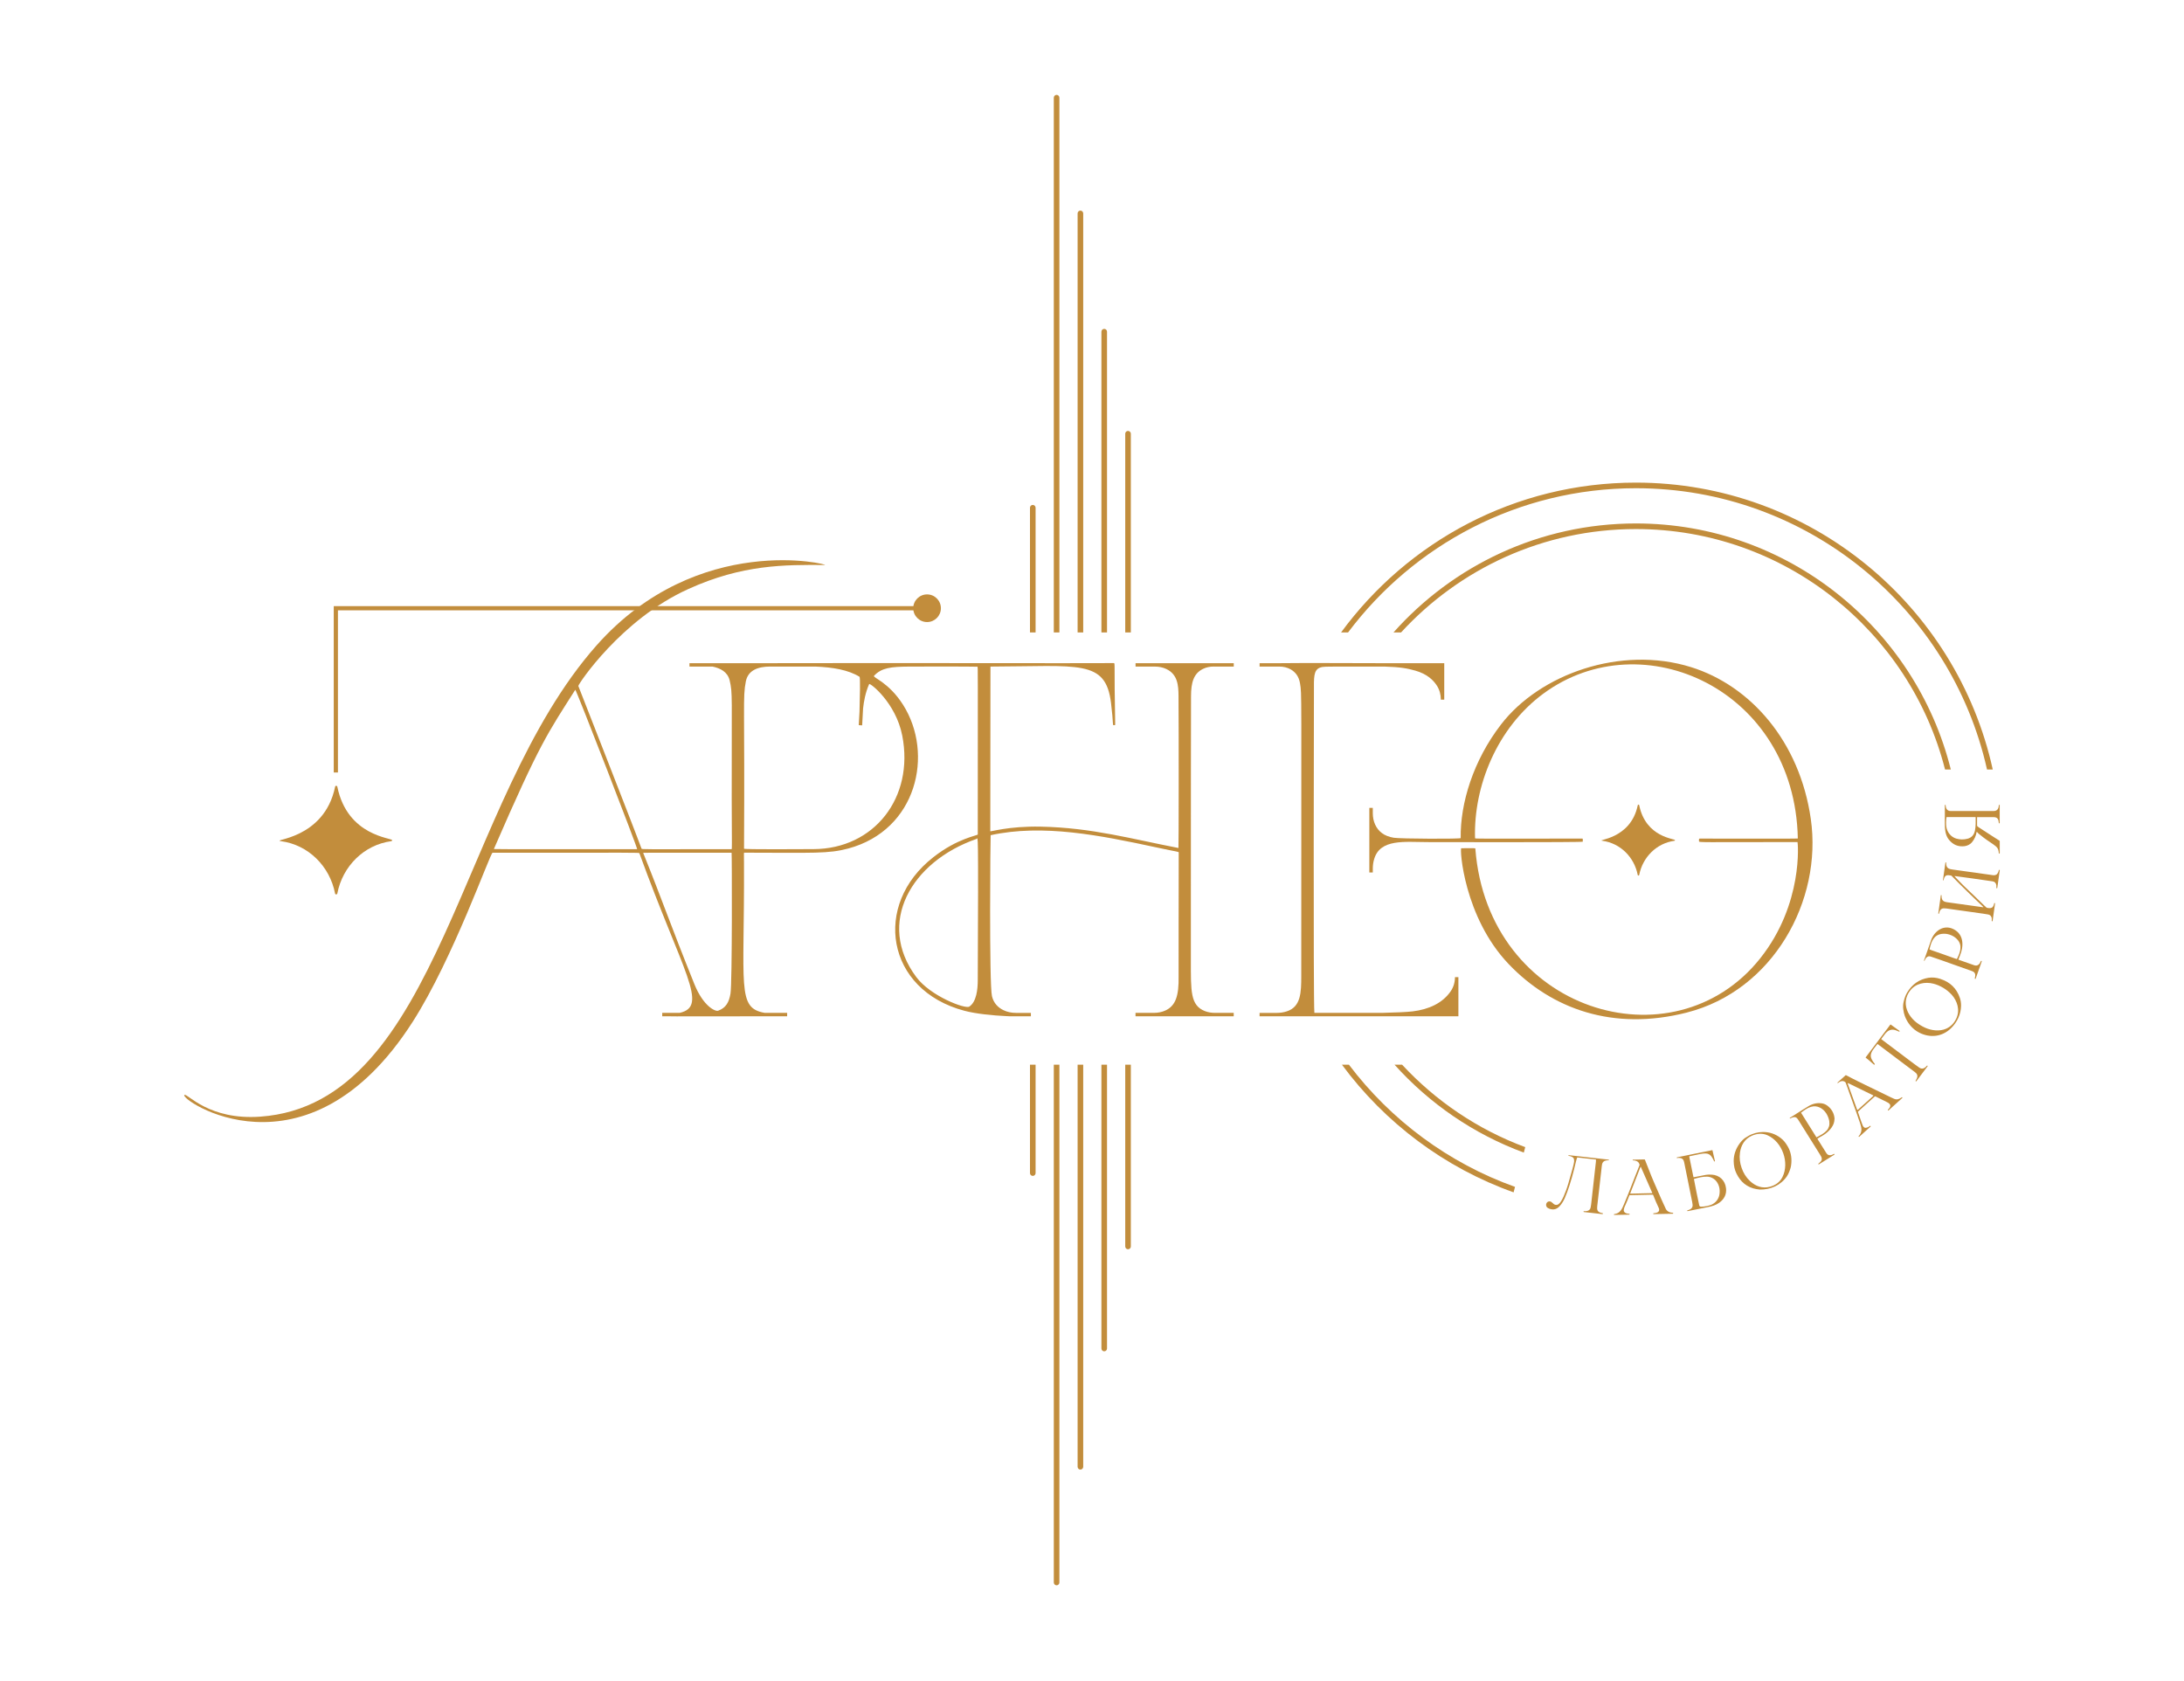
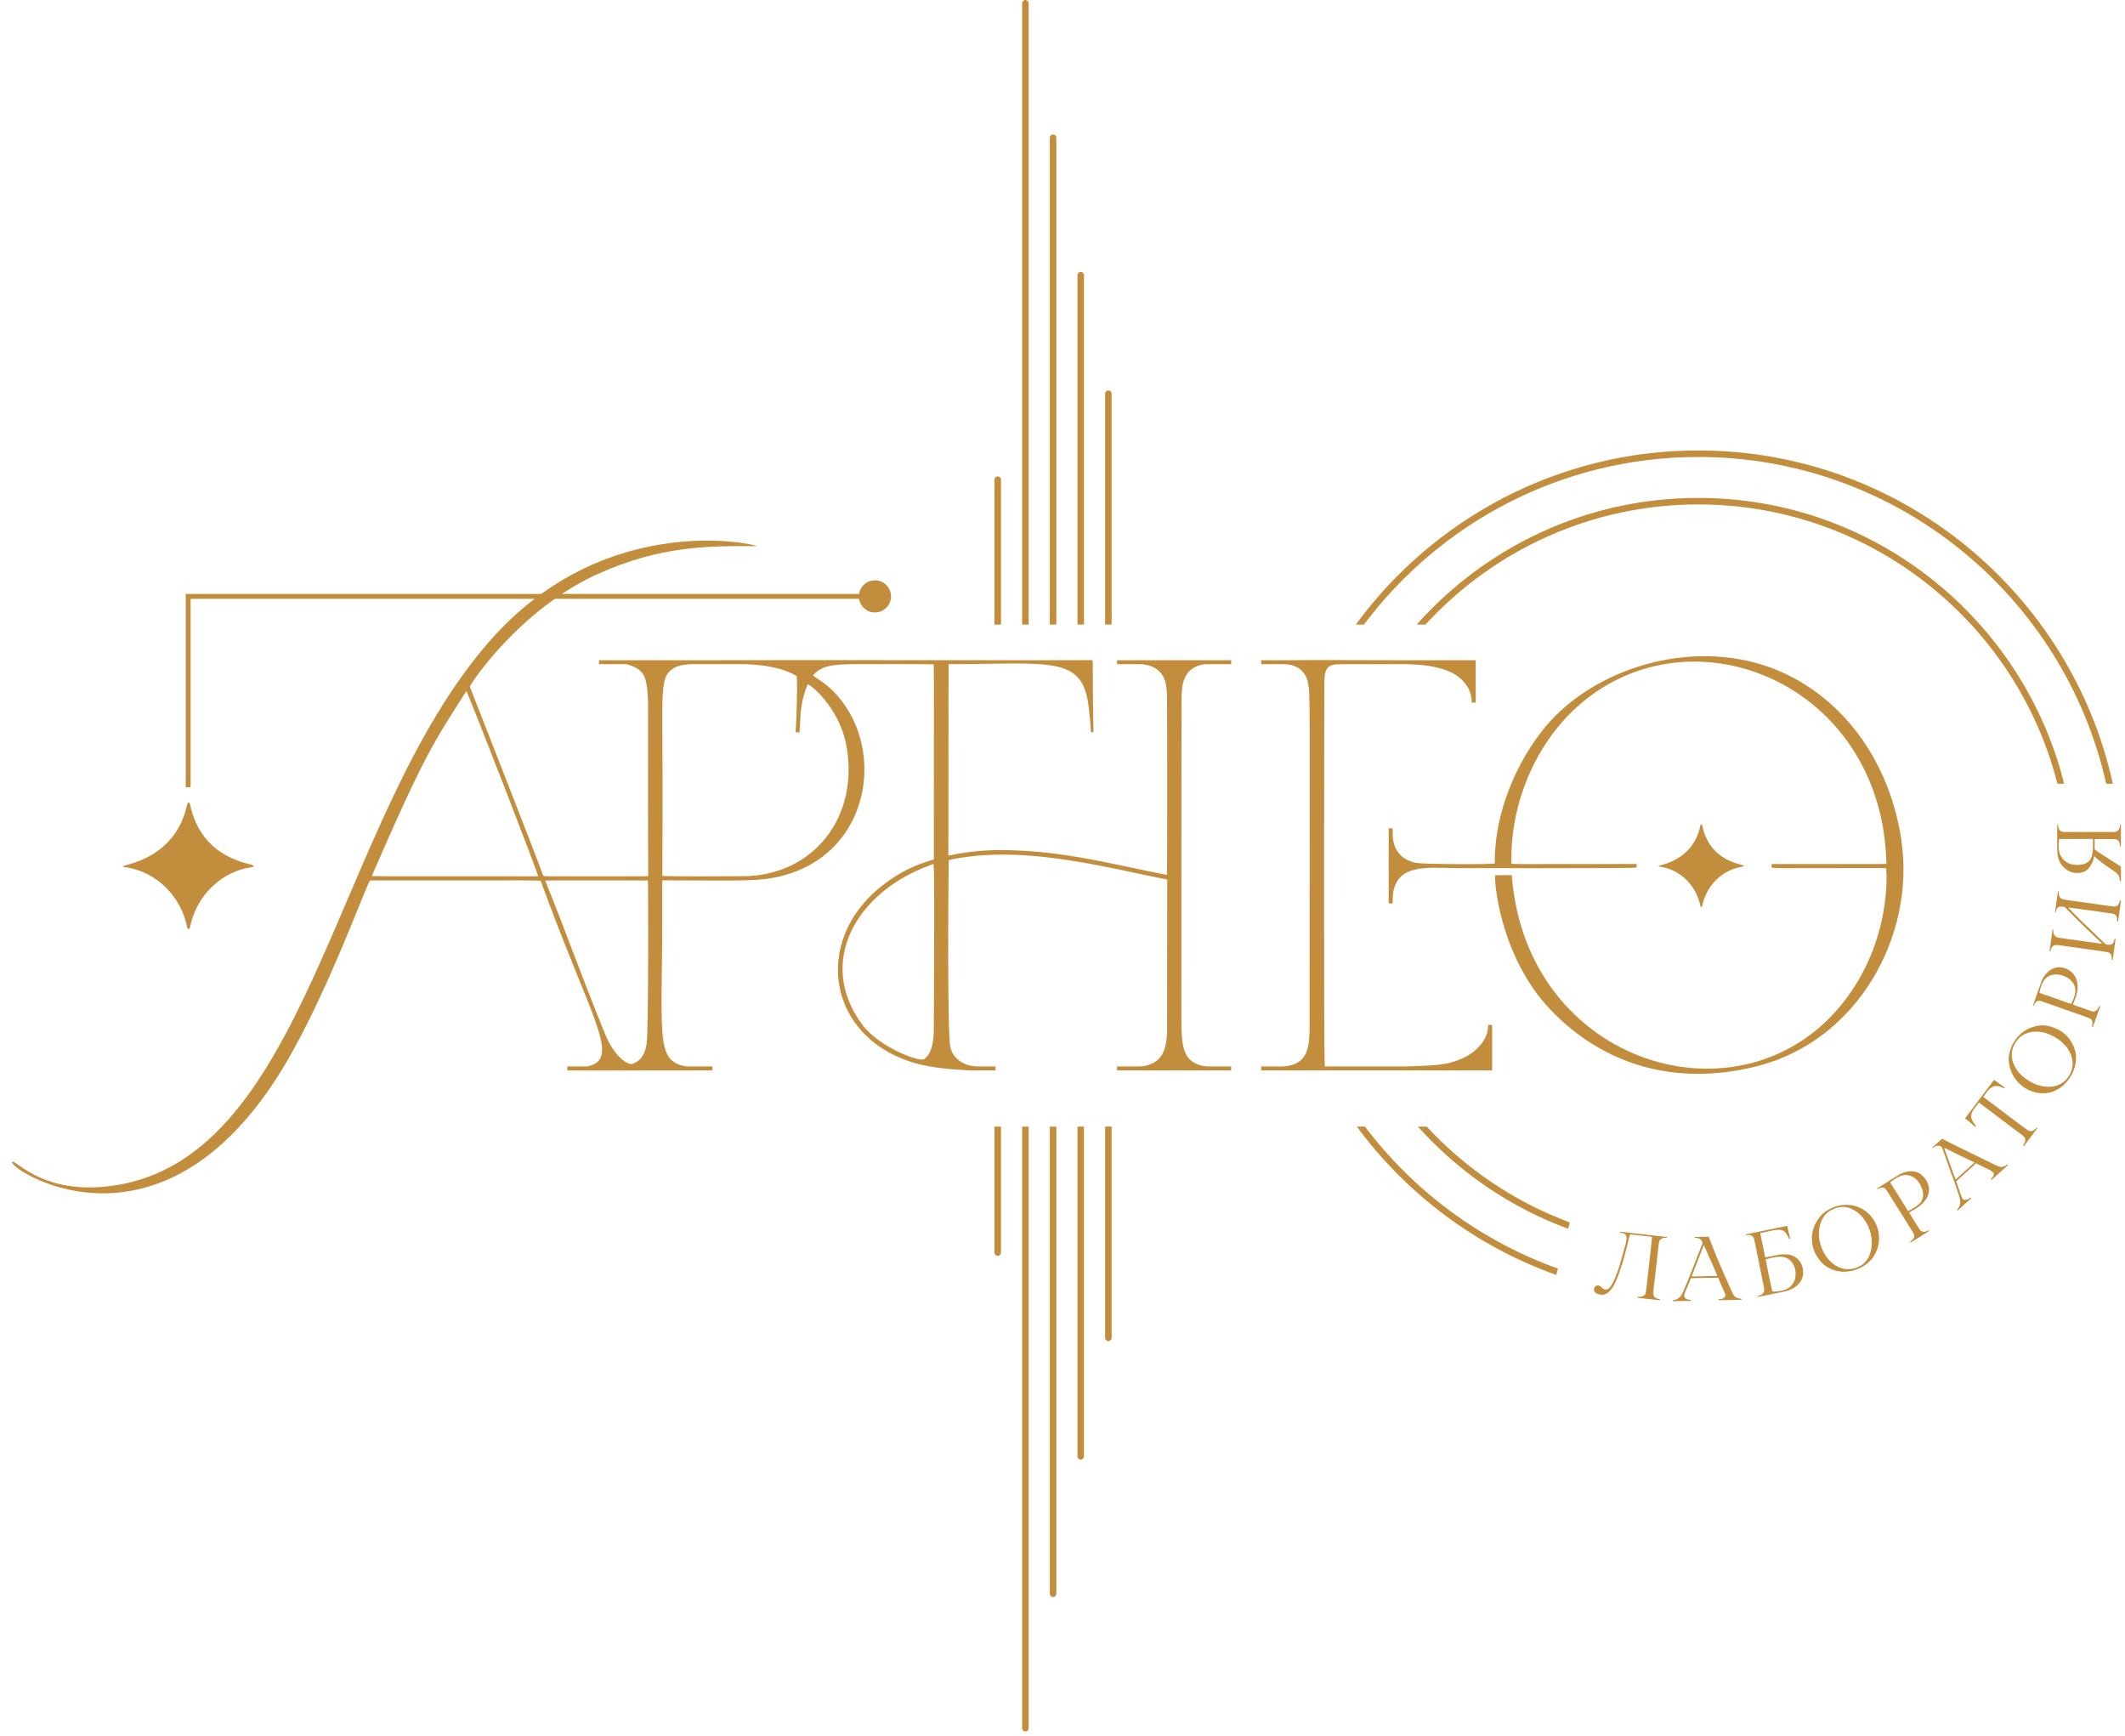
- <svg xmlns="http://www.w3.org/2000/svg" id="_Слой_1" version="1.1" viewBox="0 0 1105.51 850.39">
+ <svg xmlns="http://www.w3.org/2000/svg" id="_Слой_1" version="1.1" viewBox="88 48 926 756">
  <defs>
    <style>
      .st0 {
        fill: #c28d3c;
      }
    </style>
  </defs>
  <g>
    <path class="st0" d="M524.2,256.97v63.14h-2.84v-63.14c0-.78.64-1.41,1.42-1.41s1.42.63,1.42,1.41h0Z" />
    <path class="st0" d="M521.36,538.86h2.84v54.88c0,.78-.64,1.42-1.42,1.42s-1.42-.64-1.42-1.42v-54.88h0Z" />
    <path class="st0" d="M536.25,49.44v270.67h-2.83V49.44c0-.78.63-1.42,1.42-1.42s1.41.64,1.41,1.42h0Z" />
    <path class="st0" d="M533.42,538.86h2.83v262.09c0,.78-.63,1.42-1.41,1.42s-1.42-.64-1.42-1.42v-262.09h0Z" />
    <path class="st0" d="M548.31,108.01v212.1h-2.84V108.01c0-.79.63-1.42,1.42-1.42s1.42.63,1.42,1.42h0Z" />
    <path class="st0" d="M545.47,538.86h2.84v203.52c0,.78-.64,1.42-1.42,1.42s-1.42-.64-1.42-1.42v-203.52h0Z" />
    <path class="st0" d="M560.36,167.87v152.24h-2.84v-152.24c0-.78.64-1.42,1.42-1.42s1.42.64,1.42,1.42h0Z" />
    <path class="st0" d="M557.52,538.86h2.84v143.66c0,.78-.64,1.41-1.42,1.41s-1.42-.63-1.42-1.41v-143.66h0Z" />
    <path class="st0" d="M572.41,219.51v100.6h-2.83v-100.6c0-.78.63-1.41,1.41-1.41s1.42.63,1.42,1.41h0Z" />
    <path class="st0" d="M569.58,538.86h2.83v92.01c0,.79-.63,1.42-1.42,1.42s-1.41-.63-1.41-1.42v-92.01h0Z" />
  </g>
  <path class="st0" d="M828.07,264.93c-48.75,0-92.61,21.35-122.72,55.18h3.83c29.52-32.16,71.9-52.34,118.89-52.34,75.31,0,138.74,51.83,156.48,121.69h2.92c-17.81-71.44-82.53-124.53-159.4-124.53h0ZM709.71,538.86h-3.83c17.72,19.73,40.13,35.15,65.46,44.5l.71-2.76c-23.97-8.9-45.27-23.33-62.34-41.74Z" />
  <path class="st0" d="M828.07,244.26c-61.21,0-115.57,29.9-149.25,75.85h3.54c33.24-44.3,86.19-73.01,145.71-73.01,86.77,0,159.56,61,177.73,142.36h2.9c-18.22-82.94-92.29-145.2-180.63-145.2h0ZM682.8,538.86h-3.54c21.7,29.38,51.89,52.14,86.91,64.62l.71-2.77c-33.71-12.06-62.86-33.8-84.08-61.85h0Z" />
  <path class="st0" d="M828.98,442.81c.09.46.68.46.77,0,1.73-8.94,8.76-16.04,17.85-17.27.15-.02.27-.15.28-.3.04-.82-14.78-1.24-18.14-17.69-.09-.43-.65-.43-.73,0-3.6,17.61-21.64,17.41-17.87,18,9.09,1.23,16.12,8.33,17.85,17.27h-.01Z" />
  <path class="st0" d="M614.39,337.37h10.12v-1.72h-49.71v1.72h9.77c1.99,0,3.99.37,5.79,1.22,5.81,2.76,6.15,8.36,6.19,13.67.14,17.43.11,76.96-.04,76.93-23.44-4.5-43.75-10.28-69.66-10.8-16.61-.32-25.58,2.73-25.58,2.31,0-3.36.04-83.33.08-83.33,44.79-.11,58.33-3.79,61.03,18.4,1.31,10.73.7,11.26,1.31,11.26.37,0,.82.08.81-.27-.62-31.15.06-31.15-.72-31.15-16.23.14-114.81-.11-172.61.04h-42.17v1.72h11.69c3.96.83,7.63,2.69,8.66,7.03,1.54,6.6.97,7.17,1.03,59.87.04,25.51.25,25.52-.13,25.52-45.52,0-45.35.18-45.54-.32-4.34-11.86-31.77-81.69-31.97-82.28-.23-.67,21.64-33.69,55.62-49.04,27.51-12.51,48.9-12.32,69.15-12.19,3.42,0-64.09-17.33-115.55,40.7-69.88,78.89-78.76,231.96-170.2,238.51-26.01,1.86-36.69-11.68-38.34-11.01-3.93,1.48,61.57,47.36,115.53-37.08,20.46-31.99,39.21-85.48,40.38-85.48,74.32,0,74.17-.16,74.33.27,22.06,60.65,35.27,77.38,20.39,80.77h-8.84v1.72h1.99c4.25.14,17.76,0,60.89,0h.35v-1.72h-11.36c-14.19-2.5-10.21-12.89-10.48-75.57-.03-5.5-.1-5.51.11-5.51,35.56.05,42.51.6,52.69-2.11,34.8-9.36,43.45-47.92,27.73-72.72-7.31-11.52-15.57-13.79-14.71-14.69,3.83-4.08,8.53-4.6,17.77-4.67,5.29-.04,31.67-.06,34.57.07.3.03.18.05.18,84.9,0,.56-10.26,1.88-22.49,11.51-30.9,24.05-24.05,67.22,15.73,77.73,5.84,1.54,14.13,2.37,21.2,2.71.62.03,1.23.05,1.83.08h10.61v-1.72h-7.54c-2.23,0-4.45-.43-6.44-1.42-2.67-1.32-4.87-3.49-5.72-7.05-1.46-6.13-.8-81.44-.67-81.47,26.47-5.78,55.51.07,83.96,6.2,11.27,2.44,11.25,2.07,11.24,2.62-.06,14.17-.06,62.54-.06,62.57.19,10-1.54,14.96-6.66,17.33-1.83.85-3.85,1.21-5.86,1.21h-9.29v1.72h49.71v-1.72h-9.49c-1.74,0-3.48-.26-5.11-.9-7.41-2.91-7.07-10.13-7.09-25.47-.05-67.35.08-133.18.08-133.86,0-7.09,1.38-11.54,6.02-13.85,1.69-.84,3.58-1.21,5.47-1.21l.02.02h0ZM322.51,429.8c-77.55,0-72.57.02-72.47-.21,23.49-54.13,27.28-58.56,41.16-80.48.31-.49,31.83,80.69,31.31,80.69ZM369.75,502.97c-.75,4.28-2.24,7.13-6.25,8.59-1.33.5-7.46-2.12-12.06-13.58-12.52-31.13-16.13-42.19-25.84-66.23-.1-.23-2.93-.15,44.72-.15.18,0,.36,66.13-.57,71.38h0ZM456.7,372.25c6.16,31.52-14.26,57.39-44.89,57.51-5.59.02-35.19.24-35.19-.21.42-73.45-.73-76.25.91-84.65,1.13-5.76,6.28-7.49,12.15-7.54h23.05c8.92.39,16.59,1.64,22.36,5.18.42.25.19,10.52-.02,17.59v.06l-.38,6.83.47.03.32.02.93.05.46-8.39v-.1c.4-3.68,1.19-8.12,3.08-12.39.35-.81,13.5,9.42,16.74,26h.01ZM494.93,496.24c-.02,4.39-.62,10.83-4.29,13.23-2.08,1.34-19.61-5.28-26.84-14.97-20.33-27.26-2.71-58.35,30.53-69.91.7-.23.96-7.93.6,71.66h0Z" />
  <path class="st0" d="M738.22,494.56v19.81h-100.64v-1.72h8.81c1.67,0,3.33-.25,4.92-.76,3.57-1.14,5.42-3.5,6.37-6.64.95-3.15,1-7.08,1-11.36-.03-147.49.32-142.18-.63-148.03-.58-3.56-2.4-5.73-4.72-7.07-1.73-.98-3.73-1.42-5.72-1.42h-10.02v-1.72h10.59c11.49-.13,30.68-.05,49.01,0,9.26.02,33.87,0,33.87,0v18.47h-1.72c0-2.49-.64-4.97-2-7.09-1.84-2.87-5.02-5.91-10.86-7.59-4.19-1.19-7.77-1.83-15.56-2.07h-24.9c-1.56.02-3.21.04-4.93.06-5.14.1-5.85,2.65-5.99,7.75,0,.03-.38,162.07.22,167.46h34.24c6.58-.15,12.38-.38,15.53-.76,8.11-.98,15.14-4.15,19.26-10.22,1.43-2.09,2.14-4.58,2.14-7.11h1.73,0Z" />
  <path class="st0" d="M853.87,512.48c-37.36,9.5-68.5-1.78-90.21-24.54-22.73-23.82-24.86-58.63-23.98-58.63,7.13,0,7.09-.11,7.12.24,6.34,82.44,100.24,110.73,144.18,55.51,22.01-27.66,19.06-58.87,18.9-58.87-49.88,0-49.88.3-49.88-.46,0-.72-.12-1.29.36-1.29,52.86,0,49.68.11,49.67-.2-1.6-75.33-78.72-109.95-128.7-73.25-23.61,17.34-35.45,46.99-34.69,73.2,0,.42.02.24,54.28.24.35,0,.27.35.27,1.56,0,.43-78.51.22-78.54.22-11.81-.05-23.86-1.68-27.01,8.39,0,0,0,.02-.01.03-.51,1.62-.74,3.3-.74,5v1.95h-1.75v-32.69h1.75v2.67c0,2,.36,4,1.2,5.81,1.59,3.42,4.44,5.82,9.41,6.64,3.31.55,33.89.67,33.88.17-.27-17.67,6.4-39.32,20.4-57.48,19.69-25.6,60.71-40.11,96.16-29.06,30.06,9.36,55.02,37.52,60.66,76.83,5.97,41.5-19.19,86.91-62.73,98h0Z" />
  <path class="st0" d="M904.86,580.14c-.99-1.68-1.95-2.98-3.51-4.17-2.68-2.06-5.7-3.07-9.04-3.03-2.5.03-5.15.71-7.39,2.04-.9.53-1.44.86-1.62.99-.99.71-1.94,1.69-2.84,2.94-1.82,2.53-2.94,5.65-2.89,8.79.03,2.2.44,4.36,1.44,6.33s2.24,3.74,3.94,5.09c1.79,1.43,3.9,2.37,6.19,2.73.9.14,1.45.22,1.67.22,5.42.1,10.55-2.16,13.65-6.65.85-1.23,1.44-2.78,1.9-4.31.18-.6.31-1.4.39-2.41.25-3.15-.38-6.01-1.89-8.58v.02h0ZM902.24,595.76c-1.27,2.58-3.6,4.14-6.32,4.88-3.8,1.04-7.29-.23-10.12-2.9-1.96-1.84-3.3-4.03-4.19-6.56-.9-2.53-1.23-5.07-.87-7.74.52-3.85,2.43-7.04,6.04-8.63,2.58-1.13,5.37-1.39,7.98-.19,3.81,1.75,6.51,5.17,7.9,9.09,1.39,3.92,1.44,8.27-.41,12.04h-.01Z" />
  <path class="st0" d="M982.27,495.47c-2.17-.71-4.22-.9-6.19-.57-4.54.75-8.09,3.2-10.64,7.32-.81,1.31-1.44,2.97-1.88,4.98-.25,1.15-.31,2.33-.16,3.55.17,1.33.42,2.49.79,3.48,1.31,3.57,3.87,6.65,7.24,8.39,5.48,2.82,11.59,2.2,16.09-2.15,3.14-3.04,5.07-7.07,5.14-11.43.02-1.4-.18-2.74-.61-3.99-1.63-4.78-4.89-7.97-9.78-9.56h0v-.02ZM987.83,503.35c2.97,3.26,4.41,7.93,2.42,12.14-1.17,2.48-2.92,4.21-5.24,5.21-3.18,1.36-7.17.93-10.36-.47-.81-.35-1.62-.78-2.41-1.25-.8-.48-1.54-.99-2.24-1.53-2.74-2.15-5-5.47-5.3-8.91-.22-2.51.48-4.88,2.12-7.08,2.77-3.74,7.58-4.67,11.84-3.59,1.7.43,3.35,1.13,4.96,2.09,1.61.97,3,2.09,4.19,3.39h.02Z" />
  <path class="st0" d="M814.26,586.89c.08,0,.13.08.12.16v.08c-.02.08-.09.14-.17.14-1.22-.06-2.47.21-3.06,1.36-.15.29-.26.8-.35,1.56-.37,3.09-.81,6.98-1.43,12.68-.25,2.39-.61,4.93-.87,7.65-.15,1.59-.03,2.69,1.56,3.22.51.17.9.26,1.16.28.07,0,.13.07.12.14l-.02.21c0,.08-.08.13-.16.13l-9.43-1.06c-.09-.01-.16-.09-.15-.18v-.12c.02-.08.1-.14.18-.14,1.16.12,2.46-.09,3.08-1.04.24-.36.43-1.16.57-2.38.94-8.26,1.74-15.42,2.4-21.46.04-.38.06-.74.06-1.07,0-.1-.08-.19-.18-.2l-9.21-1.03c-.07,0-.13.03-.16.1-.43,1.07-.76,2.74-1.55,5.94-.62,2.53-1.41,5.29-2.38,8.3-.73,2.3-1.54,4.44-2.4,6.43-.46,1.05-1.07,2.07-1.82,3.06-1.09,1.42-2.33,2.5-4.17,2.47-.95-.02-2.6-.44-3.13-1.34-.67-1.14.04-2.76,1.47-2.73,1.29.02,1.76,1.43,2.87,1.71,1.39.34,2.2-.58,2.93-1.71,1.1-1.72,1.68-3.24,2.54-5.49.41-1.06.81-2.28,1.21-3.66,1.03-3.55,1.76-6.1,2.17-7.65.39-1.45.63-2.53.73-3.24.07-.5.02-1.02-.14-1.55-.29-.92-1.72-1.35-2.59-1.44-.1,0-.17-.1-.16-.19v-.05c.01-.08.08-.13.16-.12l20.18,2.27h0l.02-.04h0Z" />
  <path class="st0" d="M846.75,613.83c-1.46-.03-2.92-.66-3.58-2.05-.43-.9-1.2-2.58-2.3-5.03-.6-1.32-1.47-3.32-2.61-6-1.07-2.51-1.54-3.44-2.43-5.69-1.85-4.66-2.91-7.37-3.2-8.11-.03-.08-.11-.13-.19-.13l-5.88.12c-.06,0-.11.05-.11.12v.12c0,.06.05.11.12.11,1.15,0,2.63.39,3.12,1.57.15.35.29.64.2.89-.48,1.29-1.28,3.3-2.39,6.05-.52,1.28-1.31,3.3-2.36,6.06-.83,2.15-1.84,4.65-3.05,7.5-1.07,2.53-1.92,4.75-4.99,5.14-.08.01-.14.08-.14.16v.11c0,.08.07.15.16.15l7.59-.15c.09,0,.16-.07.16-.16v-.11c0-.09-.08-.17-.18-.17-.97,0-2.35-.31-2.7-1.34-.28-.81.4-2.32.78-3.1.73-1.52,1.19-2.87,2-4.89.03-.07.09-.11.17-.11l11.58-.24c.13,0,.24.08.29.19.99,2.5,1.92,4.67,2.81,6.52.18.37.25.74.22,1.1-.11,1.29-1.79,1.54-2.8,1.6-.11,0-.19.1-.19.2v.08c0,.09.08.17.17.16l9.75-.2c.1,0,.17-.08.17-.18v-.12c0-.1-.09-.18-.19-.18h0ZM836.26,603.89l-10.95.24c-.08,0-.14-.08-.11-.15l5.18-13.36c.04-.09.16-.09.2,0l5.77,13.12c.03.07-.02.15-.1.16h0Z" />
  <path class="st0" d="M866.38,594.52c-1.15-.06-2.09-.02-2.83.1-1.26.22-3.32.62-6.16,1.21-.1.02-.19-.04-.21-.14l-2.11-10.33c-.01-.06.03-.13.09-.14,1.33-.31,3.19-.7,5.6-1.18.85-.17,1.71-.25,2.58-.24,1.28.01,2.29.55,3.03,1.61.57.82,1,1.61,1.3,2.38.02.05.07.08.12.06l.21-.05c.06-.01.09-.07.08-.13l-1.25-5.47s-.06-.09-.12-.08l-17.83,3.64c-.09.02-.14.1-.13.19v.07c.03.07.1.12.17.1,1.12-.21,2.46-.11,3.13.93.2.31.36.76.48,1.37.99,5.08,2.34,11.72,4.03,19.93.22,1.05.27,1.8.16,2.25-.29,1.19-1.38,1.66-2.56,2-.09.02-.14.11-.12.2v.05c.03.1.13.16.23.14,5.01-1.02,8.35-1.68,10.01-2,2.28-.44,4.31-1.05,5.95-2.23,2.64-1.91,3.8-4.35,3.46-7.34-.44-3.97-3.28-6.71-7.3-6.91h-.01ZM870.41,604.17c-.26,2.21-1.48,4.09-3.41,5.22-1.59.93-4.02,1.29-5.89,1.36-.9.04-.93-.51-1.11-1.32-.87-4-1.72-8.21-2.55-12.63-.01-.06.02-.11.08-.13,2.19-.62,4.37-1.19,6.52-1.14,1.91.04,3.72.99,4.83,2.47,1.33,1.77,1.79,3.91,1.52,6.17h0Z" />
  <path class="st0" d="M925.78,560.27c-1.05-.99-2.17-1.59-3.34-1.79-2.37-.42-4.66.02-6.89,1.31-1.04.6-4.22,2.6-9.54,5.98-.08.05-.09.15-.04.23h0c.06.08.17.1.25.06.93-.53,2.17-1,3.13-.35.27.18.61.61,1.03,1.27,4.64,7.42,8.2,13.11,10.69,17.08.41.66.68,1.11.79,1.34.82,1.69-.15,2.57-1.39,3.55-.07.06-.09.17-.04.25l.04.06c.05.08.15.1.23.05l7.84-4.9c.07-.04.09-.14.05-.21l-.08-.13c-.04-.07-.14-.09-.21-.05-1.23.79-2.84,1.12-3.78-.34-1.43-2.23-2.95-4.65-4.57-7.28-.02-.04-.01-.09.02-.11.89-.65,1.91-1.11,2.82-1.66,2.39-1.45,5.25-4.14,5.69-7.12.11-.74.15-1.2.14-1.39-.19-2.3-1.14-4.25-2.84-5.85h0ZM925.96,567.51c.1.56.11,1.85-.1,2.49-.3.92-.66,1.6-1.07,2.06-1.45,1.6-3.16,2.41-5.21,3.55-.05.03-.12.01-.16-.04l-7.7-12.31c-.04-.06-.02-.14.04-.18,1.62-1.2,3-2.32,4.99-2.9,3.06-.9,6.02.72,7.67,3.33.79,1.26,1.31,2.6,1.56,4.01h-.02,0Z" />
  <path class="st0" d="M962.61,555.39c-1.16.87-2.37,1.37-3.82.76-.58-.25-1.16-.51-1.72-.79-4.59-2.27-8.87-4.35-12.86-6.25-.32-.15-.94-.46-1.87-.93-.27-.14-.9-.44-1.88-.91-2.02-.96-3.97-2.04-6.02-3.08-.08-.04-.17-.03-.23.03l-4.12,3.71s-.04.08,0,.12l.11.12s.08.04.12,0c1.06-.92,2.54-1.5,3.75-.45.08.07.14.15.18.25.66,1.68,1.16,3.23,1.66,4.61,1.22,3.34,2.65,7.34,4.31,12.02.16.45.31.92.46,1.41.27.88.71,1.8.95,2.72.02.08.15.53.37,1.35.53,1.9.14,3.54-1.15,4.93-.08.08-.08.21,0,.29l.05.05c.06.06.15.07.22.01l5.74-5.18c.07-.07.08-.18.01-.25l-.06-.06c-.07-.08-.19-.09-.27-.02-.65.57-1.4.9-2.23.97-.69.06-1.2-.66-1.44-1.21-.28-.65-.53-1.33-.76-2.03-.35-1.09-.91-2.71-1.67-4.86,0-.03,0-.06.02-.08l8.51-7.67c.1-.09.23-.1.35-.05,1.95.97,3.94,1.96,5.96,2.96,2.17,1.08,1.86,2.27.37,3.78-.08.08-.09.22,0,.31l.03.04c.06.07.17.08.25.01l6.97-6.29c.08-.07.09-.19.01-.27l-.05-.05c-.07-.08-.19-.09-.27-.03h.02ZM948.2,554.71l-7.82,7.02c-.11.1-.27.05-.32-.08l-4.76-13.16c-.06-.17.11-.33.28-.25l12.58,6.14c.13.06.15.24.05.33h-.01Z" />
  <path class="st0" d="M944.41,535.31s-.06-.11-.02-.16l12.49-16.59s.09-.05.13-.02l4.43,3.17c.07.05.11.13.1.22v.06c-.02.12-.16.2-.27.14-.66-.3-1.24-.54-1.74-.71-2.25-.78-3.95.12-5.35,1.87-.56.71-1.2,1.55-1.91,2.54-.03.04-.01.1.02.13,1.07.8,2.15,1.6,3.19,2.4,4.42,3.36,8.92,6.67,13.18,9.92.5.38,1.45,1.08,2.86,2.07,1.49,1.06,2.86.28,3.85-.97.06-.07.17-.09.25-.03l.06.05c.08.07.1.19.03.28l-5.68,7.55c-.07.09-.19.11-.29.05l-.04-.03c-.07-.05-.09-.15-.04-.22.93-1.6,1.51-2.99-.26-4.32-8.98-6.76-15.3-11.52-18.96-14.27-.04-.04-.1-.02-.14,0-.1.13-.73.95-1.89,2.44-.74.96-1.2,1.91-1.4,2.85-.34,1.66.9,3.4,1.93,4.7.09.11.07.27-.02.36s-.25.1-.36.02c-.71-.6-1.14-.97-1.29-1.1-.99-.93-1.76-1.52-2.87-2.38h0v-.02Z" />
  <path class="st0" d="M977.54,475.77c-.66,1.76-1.88,5.21-3.65,10.34-.02.06,0,.14.07.16l.06.02c.07.03.14,0,.16-.07.43-1.25,1.51-2.6,2.99-2.12,3.65,1.18,7.18,2.51,10.86,3.79,3.44,1.2,6.85,2.41,10.21,3.62,1.85.66,1.8,2.09,1.37,3.67-.03.09.03.19.12.22l.1.04c.09.03.19-.02.22-.11l3.09-8.75c.04-.09-.02-.2-.11-.23l-.08-.03c-.09-.04-.2,0-.24.11-.57,1.49-1.61,2.71-3.38,2.11-2.44-.84-5.09-1.77-7.95-2.8-.05-.02-.08-.07-.06-.12.2-.55.45-1.18.76-1.91,2-4.75,2.1-10.78-3.24-13.44-4.98-2.48-9.58.86-11.33,5.5h.03ZM990.65,475.39c2.92,3.03,1.62,6.6-.05,9.94-.02.05-.08.07-.13.06-.42-.12-.85-.26-1.27-.41-1.88-.68-3.75-1.34-5.58-1.99s-3.72-1.3-5.6-1.95c-.42-.15-.85-.31-1.25-.48-.05-.02-.08-.08-.06-.13.81-3.64,2.04-7.24,6.22-7.77,1.41-.18,2.81-.02,4.19.47s2.57,1.24,3.55,2.27v-.02h-.02Z" />
  <path class="st0" d="M989.44,443.42c-.06,0-.1.06-.05.11.64.66,1.43,1.5,2.39,2.53.6.65,1.42,1.47,2.45,2.47,2.81,2.72,4.85,4.67,6.12,5.85.39.37.83.79,1.31,1.28.95.97,1.68,1.56,2.59,2.5.36.37.79.77,1.3,1.2.05.04.11.08.18.09,1.03.27,2.43.37,3.08-.58.31-.45.51-1,.62-1.65.02-.09.1-.16.2-.15h.08c.1.03.18.12.16.22l-1.24,8.86c-.01.08-.09.14-.17.13l-.15-.02c-.08,0-.13-.08-.12-.16.16-1.54-.11-2.93-1.87-3.27-.66-.13-1.47-.26-2.42-.39-5.82-.81-12.02-1.68-18.59-2.62-.37-.05-.81-.08-1.33-.09-1.56-.03-2.25,1.3-2.47,2.63-.01.07-.08.12-.15.11l-.12-.02c-.07,0-.12-.07-.11-.14l1.29-9.2c0-.06.07-.11.13-.1h.07c.1.02.17.11.17.21-.06,2.22.62,3.13,2.83,3.43,3.42.46,9.5,1.31,18.25,2.54.05,0,.08-.03.08-.08,0-.04-.06-.11-.15-.2-1.74-1.69-4.11-3.96-7.12-6.83-1.56-1.48-3.04-2.94-4.44-4.36-2.5-2.54-3.96-4.02-4.38-4.43-.08-.08-.18-.13-.29-.16-.49-.1-.93-.16-1.32-.18-1.76-.09-2.13,1.21-2.47,2.57-.01.05-.06.08-.11.08h-.07c-.07-.02-.11-.08-.1-.15l1.24-8.86c.01-.08.09-.14.17-.13h.05c.1.02.16.11.16.2-.03.37,0,.8.1,1.28.32,1.66,1.62,1.94,3.22,2.16,7.73,1.07,14.59,2.03,20.58,2.88.42.06.87-.02,1.35-.23.81-.37,1.27-1.51,1.41-2.33.02-.11.12-.19.23-.17h.07c.11.02.18.12.17.23l-1.25,8.9c-.02.12-.13.21-.25.19h-.05c-.1-.02-.17-.1-.16-.2.03-.65.03-1.07,0-1.26-.18-1.19-.84-1.88-2-2.05-7.3-1.07-13.65-1.96-19.07-2.67h0l-.03.03h0Z" />
  <path class="st0" d="M984.85,407.51c0-.09-.08-.16-.17-.16h-.06c-.09,0-.17.08-.17.17v9.19c0,2.89.18,6.02,2.1,8.33,2.06,2.49,4.56,3.63,7.91,3.23,1.4-.17,2.85-.93,3.69-1.93,1.27-1.52,2.07-3.28,2.4-5.28,0-.05.07-.08.11-.04.3.25.53.62.86.89.4.33,1.17.95,2.33,1.86,2.07,1.63,4.86,3.25,6.44,4.59,1.16.98,1.39,2.03,1.49,3.49,0,.08.07.15.16.15h.14c.09,0,.16-.07.16-.16v-6.09c0-.11-.06-.21-.15-.27-2.13-1.3-3.82-2.47-6.25-4-1.96-1.23-3.4-2.18-4.35-2.83-.23-.16-.44-.34-.64-.54-.05-.05-.08-.12-.08-.19v-4.24s.04-.1.09-.1h8.3c2.05,0,2.49,1.18,2.63,2.98,0,.08.07.14.16.14h.13c.08,0,.14-.06.14-.14v-9.01c0-.1-.08-.19-.18-.19h-.09c-.1,0-.18.08-.18.18,0,1.71-.79,2.94-2.64,2.95-7.79.03-15.02.03-21.68,0-1.9,0-2.51-1.33-2.6-2.98h0ZM999.92,413.55c.07,0,.12.06.13.12.02,1.98.08,4.49-.34,6.62-.45,2.27-1.71,3.68-3.8,4.22-1.92.5-3.81.47-5.69-.08-2.67-.78-4.62-3.25-5.01-5.93-.23-1.53-.16-3.29.08-4.86,0-.06.06-.1.11-.1h14.52Z" />
  <line class="st0" x1="170" y1="522.51" x2="170" y2="459.1" />
  <polygon class="st0" points="171.06 390.98 168.94 390.98 168.94 306.78 469.27 306.78 469.27 308.9 171.06 308.9 171.06 390.98" />
  <circle class="st0" cx="469.27" cy="307.84" r="7" />
  <path class="st0" d="M169.58,452.17c.14.7,1.04.7,1.18,0,2.65-13.69,13.41-24.56,27.33-26.44.23-.03.41-.23.43-.46.06-1.26-22.63-1.9-27.77-27.08-.14-.66-1-.66-1.12,0-5.51,26.96-33.13,26.65-27.36,27.56,13.92,1.88,24.68,12.75,27.33,26.44l-.02-.02h0Z" />
</svg>
